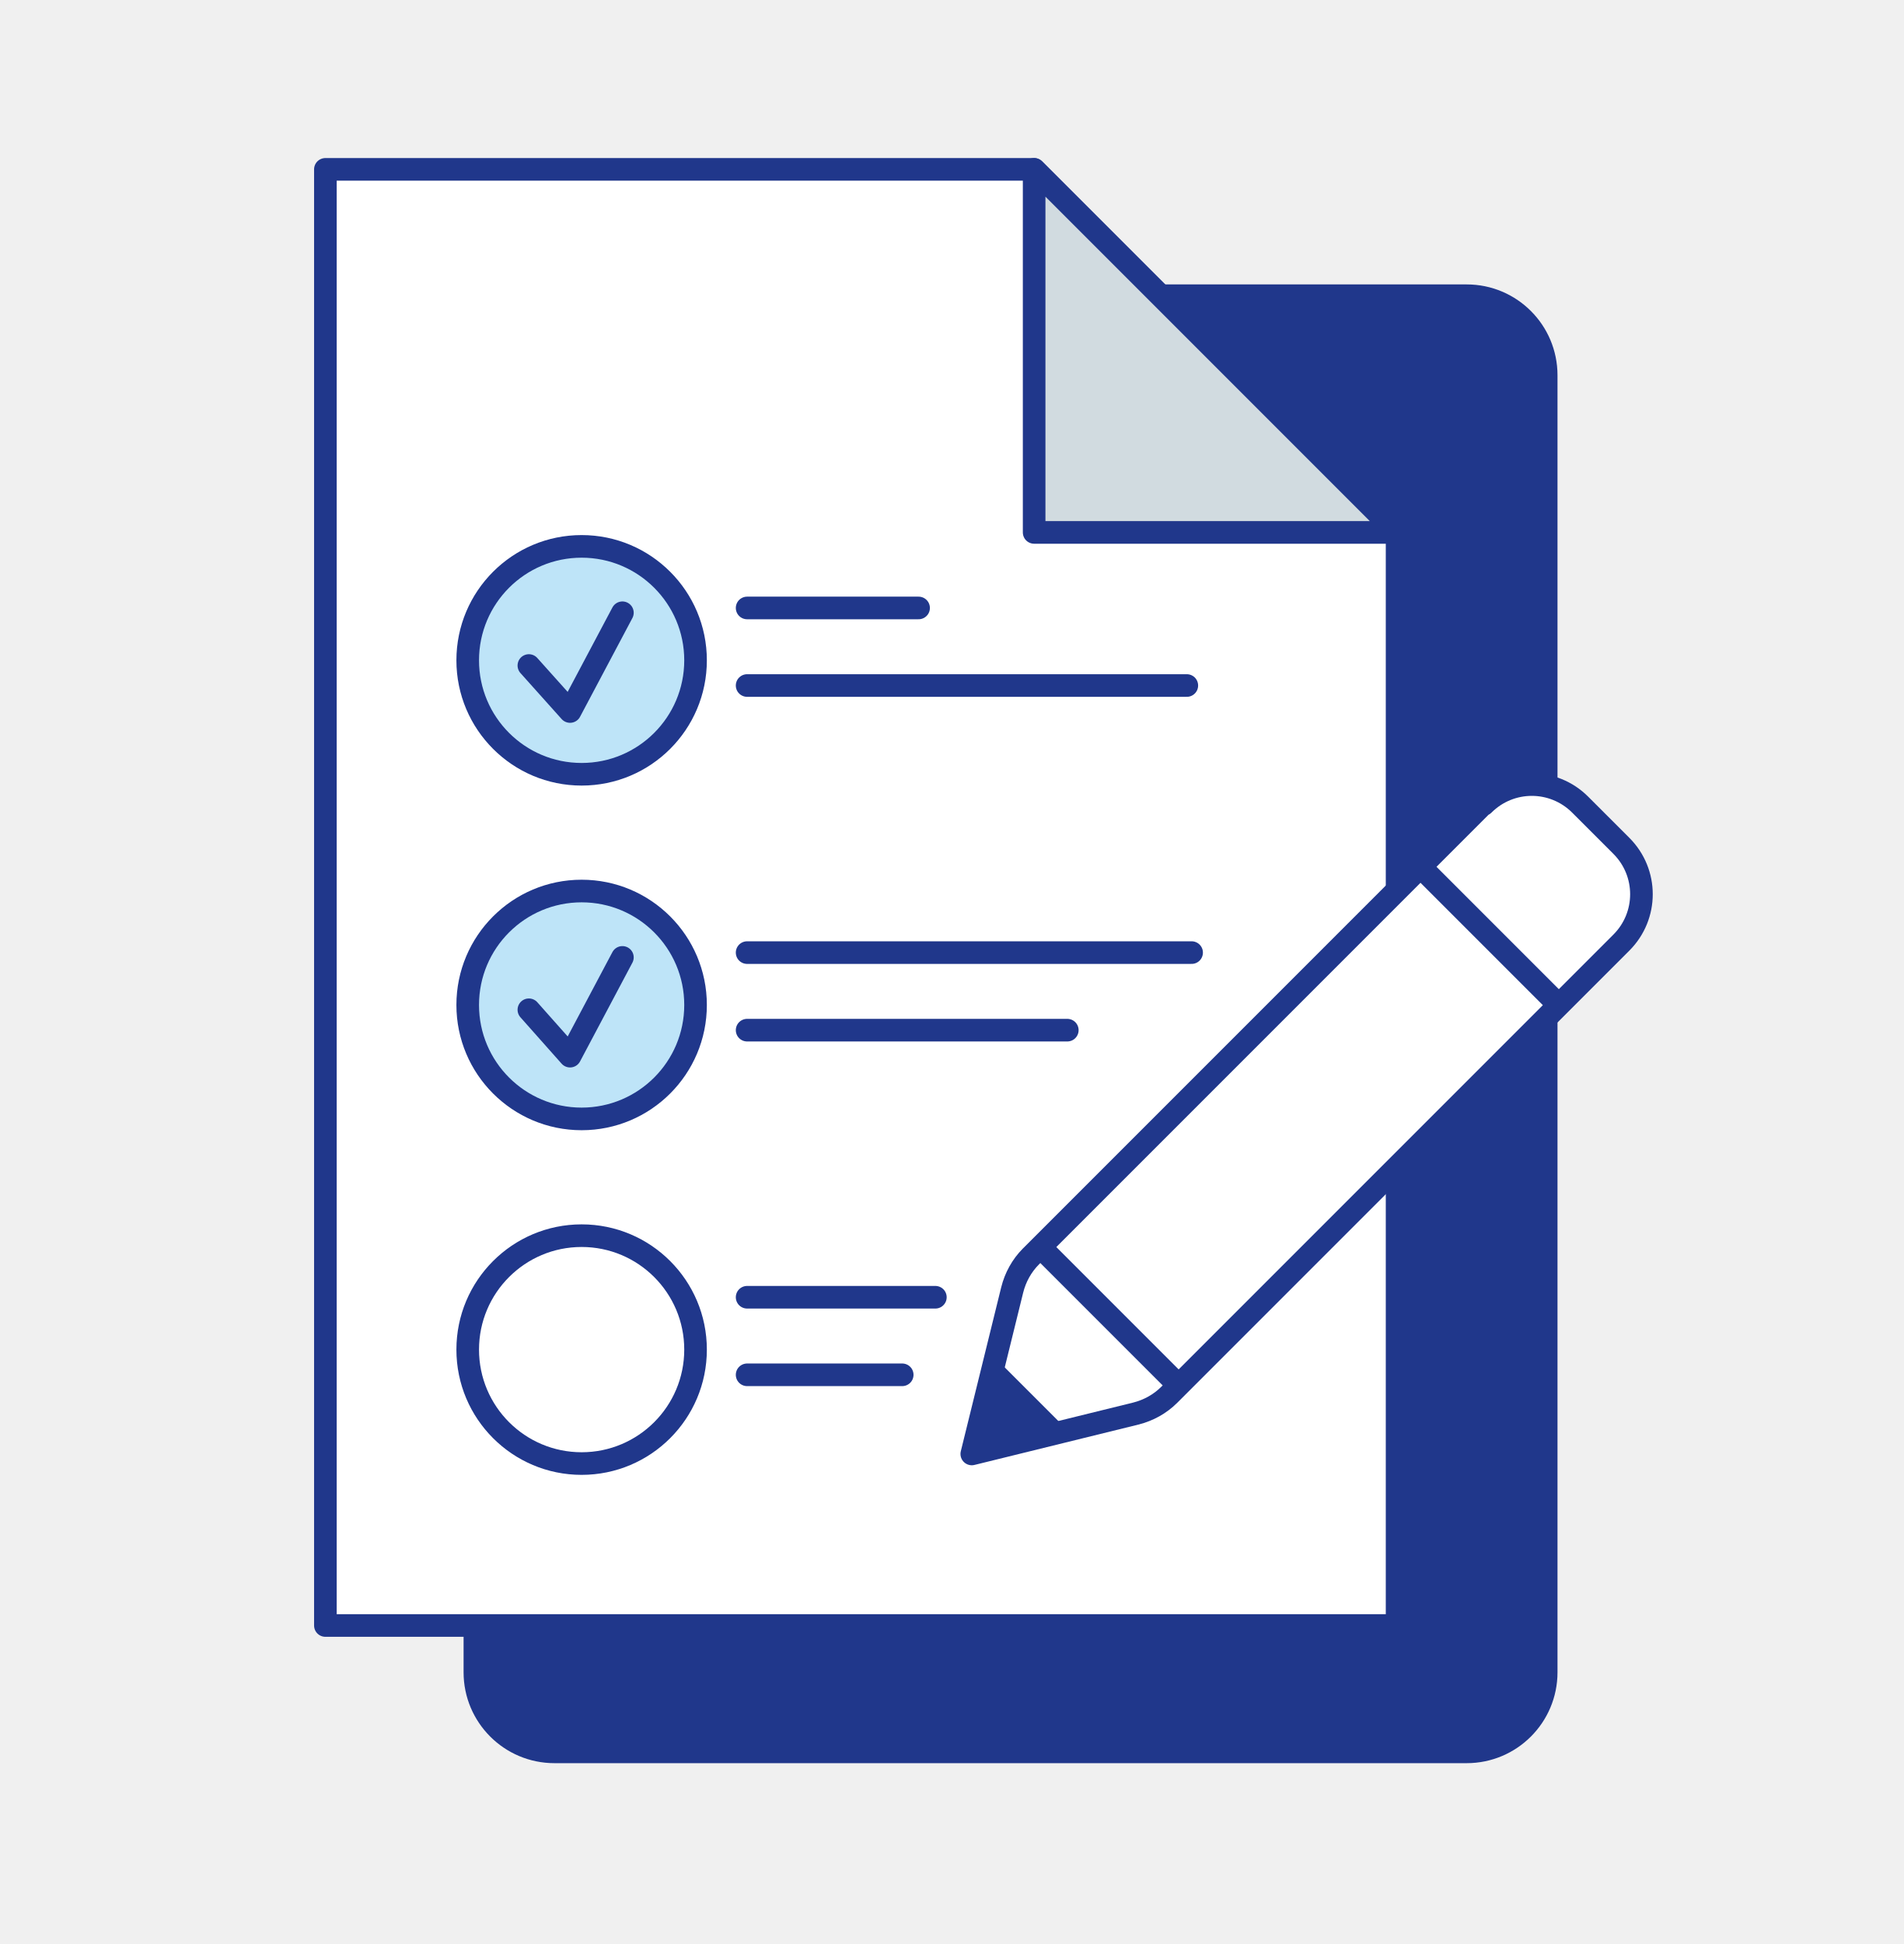
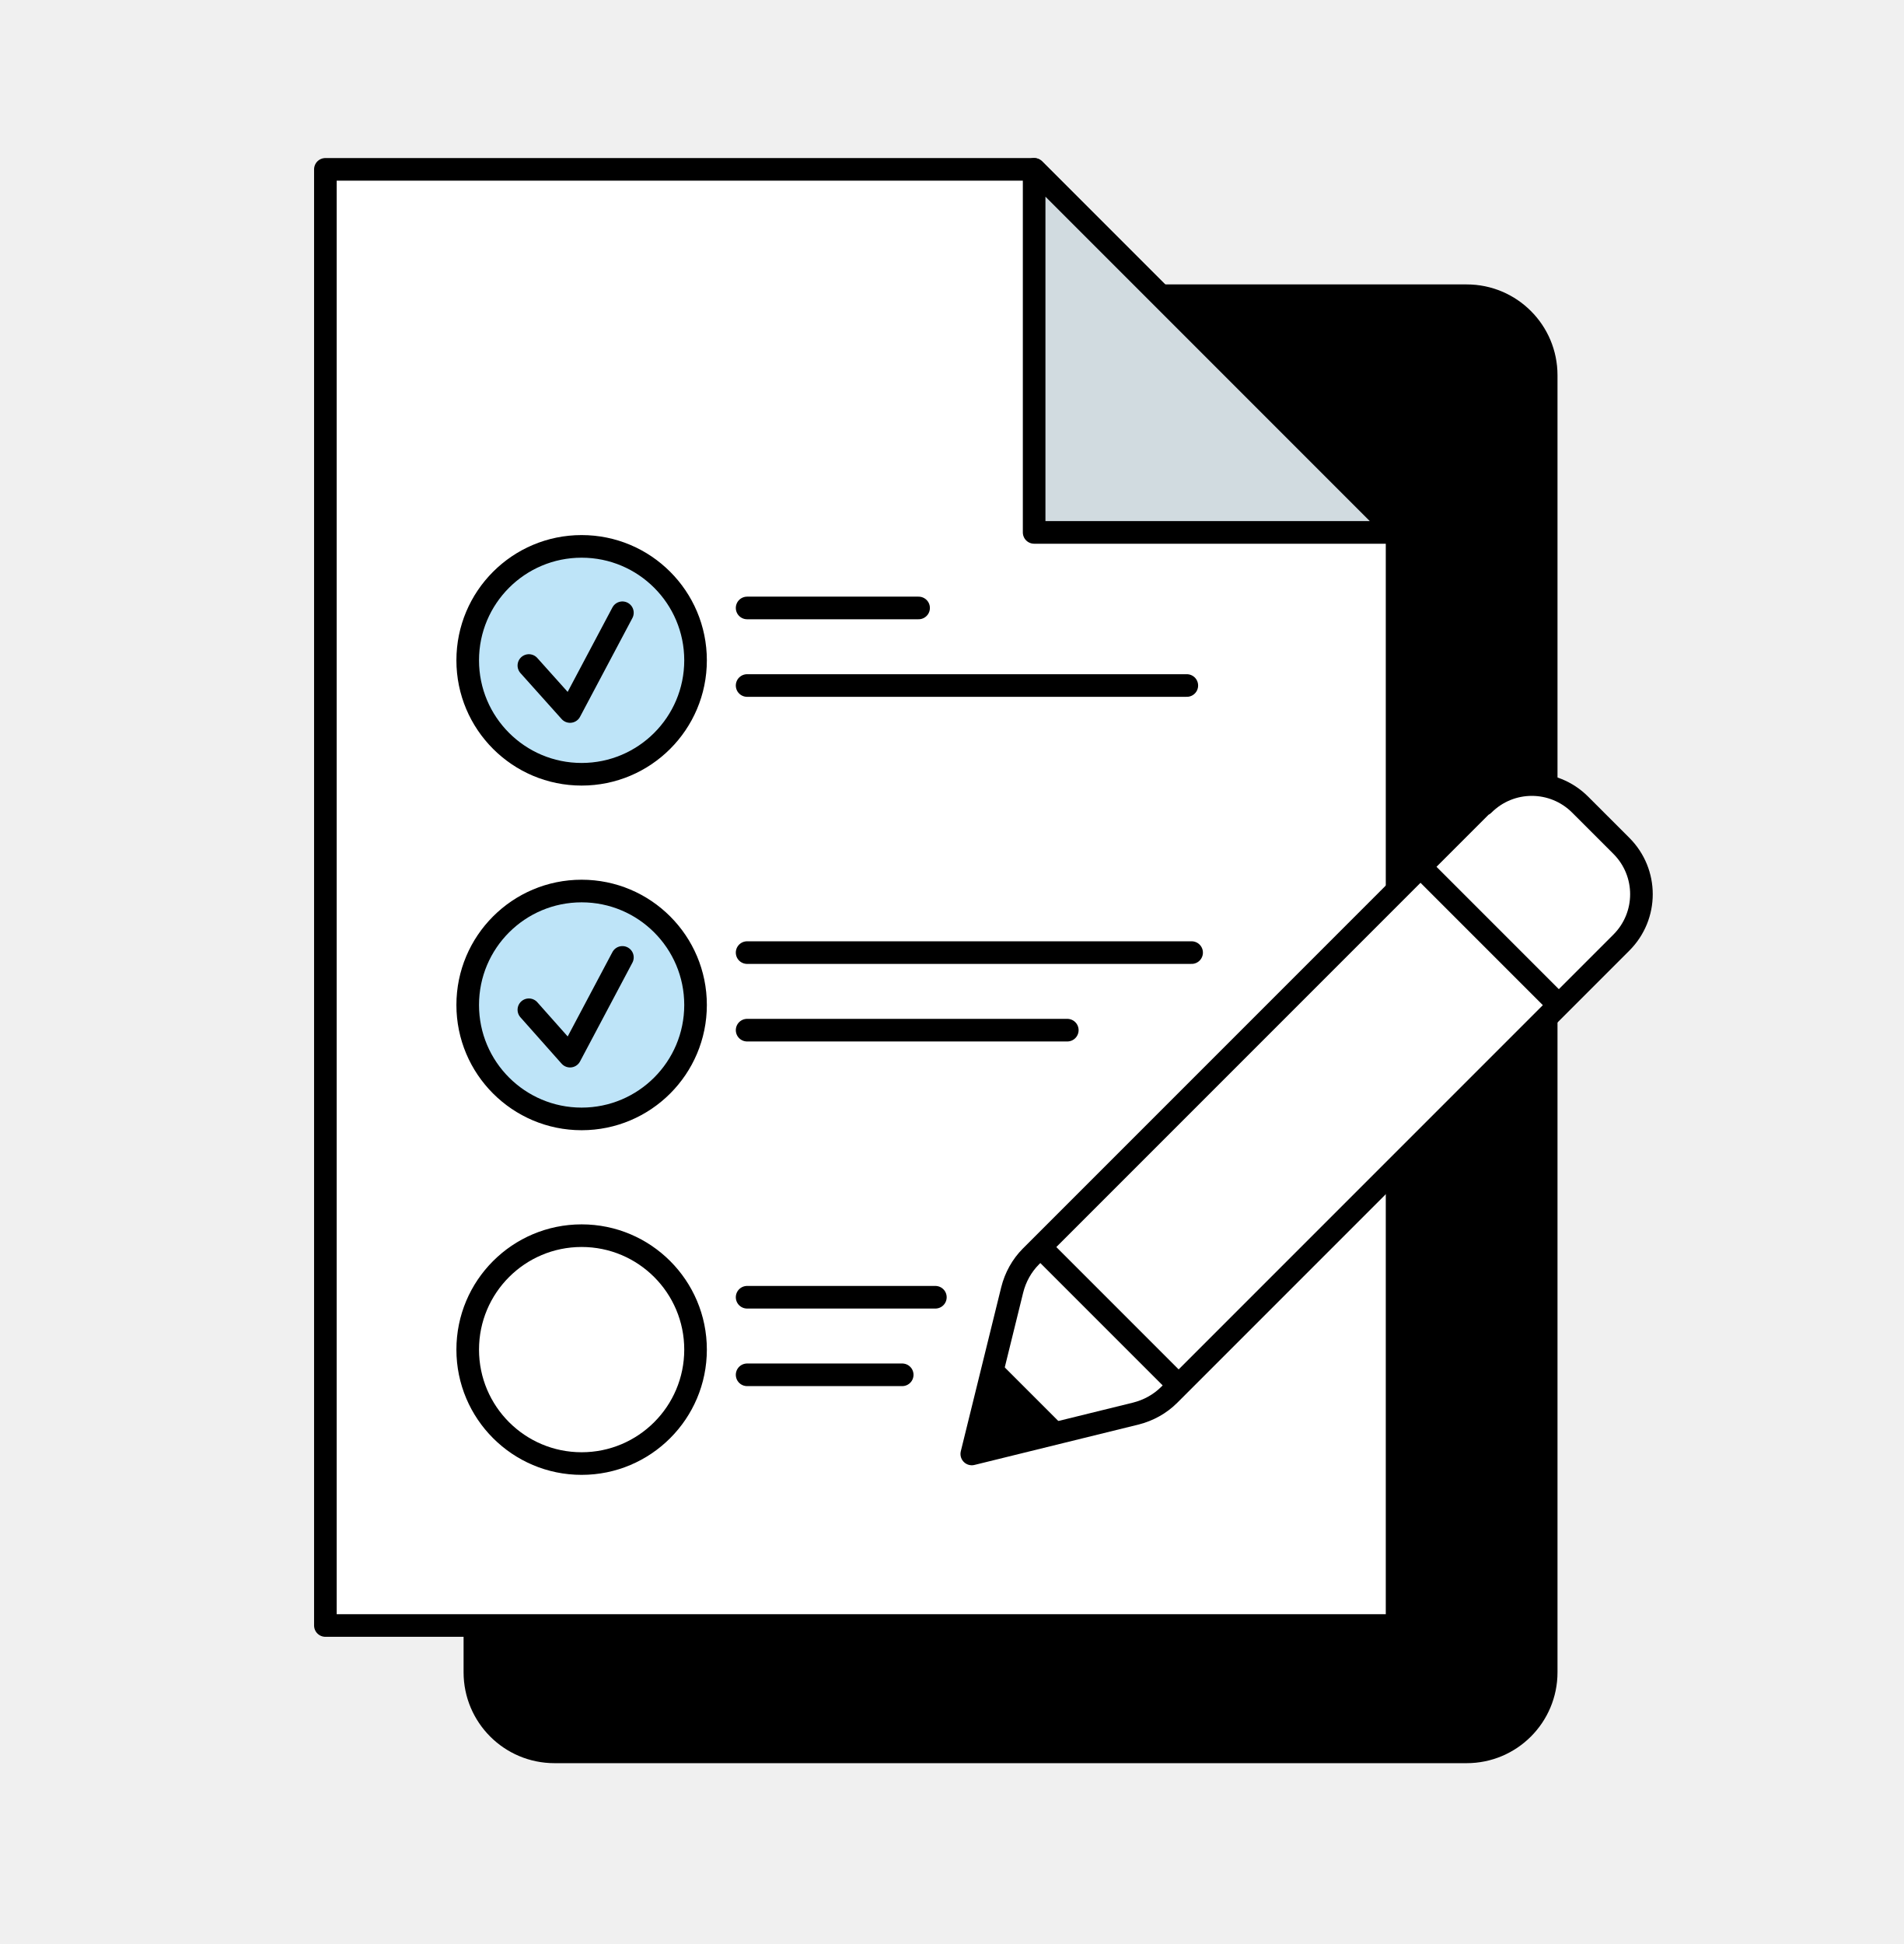
<svg xmlns="http://www.w3.org/2000/svg" width="48" height="49" viewBox="0 0 48 49" fill="none">
-   <path d="M36.975 7.454H13.978C12.87 7.454 11.972 8.351 11.972 9.459V42.151C11.972 43.259 12.87 44.157 13.978 44.157H36.975C38.083 44.157 38.98 43.259 38.98 42.151V9.459C38.98 8.351 38.083 7.454 36.975 7.454Z" fill="#20378B" stroke="#20378B" stroke-width="0.57" stroke-linecap="round" stroke-linejoin="round" />
-   <path d="M35.221 40.972H8.203V4.269H26.071L35.221 13.42V40.972Z" fill="white" stroke="#20378B" stroke-width="0.57" stroke-linecap="round" stroke-linejoin="round" />
-   <path d="M26.071 13.42H35.221L26.071 4.269V13.42Z" fill="#D1DBE0" stroke="#20378B" stroke-width="0.57" stroke-linecap="round" stroke-linejoin="round" />
-   <path d="M14.663 36.89C16.249 36.89 17.535 35.604 17.535 34.018C17.535 32.432 16.249 31.146 14.663 31.146C13.077 31.146 11.791 32.432 11.791 34.018C11.791 35.604 13.077 36.89 14.663 36.89Z" fill="white" stroke="#20378B" stroke-width="0.57" stroke-linecap="round" stroke-linejoin="round" />
-   <path d="M18.835 32.698H23.581" stroke="#20378B" stroke-width="0.57" stroke-linecap="round" />
-   <path d="M18.835 34.653H22.745" stroke="#20378B" stroke-width="0.57" stroke-linecap="round" />
-   <path d="M14.663 28.203C16.249 28.203 17.535 26.917 17.535 25.331C17.535 23.745 16.249 22.459 14.663 22.459C13.077 22.459 11.791 23.745 11.791 25.331C11.791 26.917 13.077 28.203 14.663 28.203Z" fill="#BEE4F8" stroke="#20378B" stroke-width="0.57" stroke-linecap="round" stroke-linejoin="round" />
-   <path d="M13.333 25.452L14.371 26.621L15.691 24.132" stroke="#20378B" stroke-width="0.57" stroke-linecap="round" stroke-linejoin="round" />
-   <path d="M18.835 24.011H30.041" stroke="#20378B" stroke-width="0.57" stroke-linecap="round" />
-   <path d="M18.835 25.966H26.907" stroke="#20378B" stroke-width="0.57" stroke-linecap="round" />
-   <path d="M14.663 19.516C16.249 19.516 17.535 18.23 17.535 16.644C17.535 15.058 16.249 13.772 14.663 13.772C13.077 13.772 11.791 15.058 11.791 16.644C11.791 18.23 13.077 19.516 14.663 19.516Z" fill="#BEE4F8" stroke="#20378B" stroke-width="0.57" stroke-linecap="round" stroke-linejoin="round" />
-   <path d="M13.333 16.775L14.371 17.934L15.691 15.445" stroke="#20378B" stroke-width="0.57" stroke-linecap="round" stroke-linejoin="round" />
-   <path d="M18.835 15.324H23.158" stroke="#20378B" stroke-width="0.57" stroke-linecap="round" />
-   <path d="M18.835 17.279H29.92" stroke="#20378B" stroke-width="0.57" stroke-linecap="round" />
+   <path d="M36.975 7.454H13.978C12.87 7.454 11.972 8.351 11.972 9.459V42.151C11.972 43.259 12.87 44.157 13.978 44.157H36.975C38.083 44.157 38.98 43.259 38.98 42.151V9.459C38.98 8.351 38.083 7.454 36.975 7.454Z" fill="currentColor" stroke="currentColor" stroke-width="0.57" stroke-linecap="round" stroke-linejoin="round" />
+   <path d="M35.221 40.972H8.203V4.269H26.071L35.221 13.42V40.972Z" fill="white" stroke="currentColor" stroke-width="0.57" stroke-linecap="round" stroke-linejoin="round" />
+   <path d="M26.071 13.42H35.221L26.071 4.269V13.42Z" fill="#D1DBE0" stroke="currentColor" stroke-width="0.57" stroke-linecap="round" stroke-linejoin="round" />
+   <path d="M14.663 36.89C16.249 36.89 17.535 35.604 17.535 34.018C17.535 32.432 16.249 31.146 14.663 31.146C13.077 31.146 11.791 32.432 11.791 34.018C11.791 35.604 13.077 36.89 14.663 36.89Z" fill="white" stroke="currentColor" stroke-width="0.57" stroke-linecap="round" stroke-linejoin="round" />
+   <path d="M18.835 32.698H23.581" stroke="currentColor" stroke-width="0.57" stroke-linecap="round" />
+   <path d="M18.835 34.653H22.745" stroke="currentColor" stroke-width="0.57" stroke-linecap="round" />
+   <path d="M14.663 28.203C16.249 28.203 17.535 26.917 17.535 25.331C17.535 23.745 16.249 22.459 14.663 22.459C13.077 22.459 11.791 23.745 11.791 25.331C11.791 26.917 13.077 28.203 14.663 28.203Z" fill="#BEE4F8" stroke="currentColor" stroke-width="0.57" stroke-linecap="round" stroke-linejoin="round" />
+   <path d="M13.333 25.452L14.371 26.621L15.691 24.132" stroke="currentColor" stroke-width="0.57" stroke-linecap="round" stroke-linejoin="round" />
+   <path d="M18.835 24.011H30.041" stroke="currentColor" stroke-width="0.57" stroke-linecap="round" />
+   <path d="M18.835 25.966H26.907" stroke="currentColor" stroke-width="0.57" stroke-linecap="round" />
+   <path d="M14.663 19.516C16.249 19.516 17.535 18.23 17.535 16.644C17.535 15.058 16.249 13.772 14.663 13.772C13.077 13.772 11.791 15.058 11.791 16.644C11.791 18.23 13.077 19.516 14.663 19.516Z" fill="#BEE4F8" stroke="currentColor" stroke-width="0.57" stroke-linecap="round" stroke-linejoin="round" />
+   <path d="M13.333 16.775L14.371 17.934L15.691 15.445" stroke="currentColor" stroke-width="0.57" stroke-linecap="round" stroke-linejoin="round" />
+   <path d="M18.835 15.324H23.158" stroke="currentColor" stroke-width="0.57" stroke-linecap="round" />
+   <path d="M18.835 17.279H29.92" stroke="currentColor" stroke-width="0.57" stroke-linecap="round" />
  <mask id="mask0_110_2017" style="mask-type:luminance" maskUnits="userSpaceOnUse" x="24" y="19" width="18" height="18">
    <path d="M37.388 20.272L25.99 31.67C25.759 31.902 25.597 32.194 25.517 32.517L24.499 36.648L28.631 35.631C28.953 35.55 29.245 35.389 29.477 35.157L40.875 23.759C41.55 23.084 41.55 21.995 40.875 21.32L39.837 20.282C39.162 19.607 38.073 19.607 37.398 20.282L37.388 20.272Z" fill="white" />
  </mask>
  <g mask="url(#mask0_110_2017)">
    <path d="M23.644 33.184L20.637 36.191L24.841 40.395L27.849 37.388L23.644 33.184Z" fill="white" />
    <path d="M35.377 21.414L25.793 30.999L30.681 35.887L40.266 26.303L35.377 21.414Z" fill="white" />
  </g>
  <path d="M37.388 20.272L25.99 31.67C25.759 31.902 25.597 32.194 25.517 32.517L24.499 36.648L28.631 35.631C28.953 35.55 29.245 35.389 29.477 35.157L40.875 23.759C41.55 23.084 41.55 21.995 40.875 21.32L39.837 20.282C39.162 19.607 38.073 19.607 37.398 20.282L37.388 20.272Z" fill="white" />
  <mask id="mask1_110_2017" style="mask-type:luminance" maskUnits="userSpaceOnUse" x="24" y="19" width="18" height="18">
    <path d="M37.388 20.272L25.99 31.67C25.759 31.902 25.597 32.194 25.517 32.517L24.499 36.648L28.631 35.631C28.953 35.55 29.245 35.389 29.477 35.157L40.875 23.759C41.55 23.084 41.55 21.995 40.875 21.32L39.837 20.282C39.162 19.607 38.073 19.607 37.398 20.282L37.388 20.272Z" fill="white" />
  </mask>
  <g mask="url(#mask1_110_2017)">
-     <path d="M23.644 33.184L20.637 36.191L24.841 40.395L27.849 37.388L23.644 33.184Z" fill="#20378B" />
+     <path d="M23.644 33.184L20.637 36.191L24.841 40.395L27.849 37.388L23.644 33.184Z" fill="currentColor" />
    <path d="M35.377 21.414L25.793 30.999L30.681 35.887L40.266 26.303L35.377 21.414Z" fill="white" />
  </g>
-   <path d="M37.388 20.272L25.99 31.67C25.759 31.902 25.597 32.194 25.517 32.517L24.499 36.648L28.631 35.631C28.953 35.55 29.245 35.389 29.477 35.157L40.875 23.759C41.55 23.084 41.55 21.995 40.875 21.32L39.837 20.282C39.162 19.607 38.073 19.607 37.398 20.282L37.388 20.272Z" stroke="#20378B" stroke-width="0.57" stroke-linecap="round" stroke-linejoin="round" />
+   <path d="M37.388 20.272L25.99 31.67C25.759 31.902 25.597 32.194 25.517 32.517L24.499 36.648L28.631 35.631C28.953 35.55 29.245 35.389 29.477 35.157L40.875 23.759C41.55 23.084 41.55 21.995 40.875 21.32L39.837 20.282C39.162 19.607 38.073 19.607 37.398 20.282L37.388 20.272Z" stroke="currentColor" stroke-width="0.57" stroke-linecap="round" stroke-linejoin="round" />
  <mask id="mask2_110_2017" style="mask-type:luminance" maskUnits="userSpaceOnUse" x="24" y="19" width="18" height="18">
    <path d="M37.388 20.272L25.99 31.67C25.759 31.902 25.597 32.194 25.517 32.517L24.499 36.648L28.631 35.631C28.953 35.55 29.245 35.389 29.477 35.157L40.875 23.759C41.55 23.084 41.55 21.995 40.875 21.32L39.837 20.282C39.162 19.607 38.073 19.607 37.398 20.282L37.388 20.272Z" fill="white" />
  </mask>
  <g mask="url(#mask2_110_2017)">
-     <path d="M23.644 33.184L20.637 36.191L24.841 40.395L27.849 37.388L23.644 33.184Z" stroke="#20378B" stroke-width="0.57" stroke-linecap="round" stroke-linejoin="round" />
-     <path d="M35.377 21.414L25.793 30.999L30.681 35.887L40.266 26.303L35.377 21.414Z" stroke="#20378B" stroke-width="0.57" stroke-linecap="round" stroke-linejoin="round" />
+     <path d="M23.644 33.184L20.637 36.191L24.841 40.395L27.849 37.388L23.644 33.184Z" stroke="currentColor" stroke-width="0.57" stroke-linecap="round" stroke-linejoin="round" />
+     <path d="M35.377 21.414L25.793 30.999L30.681 35.887L40.266 26.303L35.377 21.414Z" stroke="currentColor" stroke-width="0.57" stroke-linecap="round" stroke-linejoin="round" />
  </g>
</svg>
